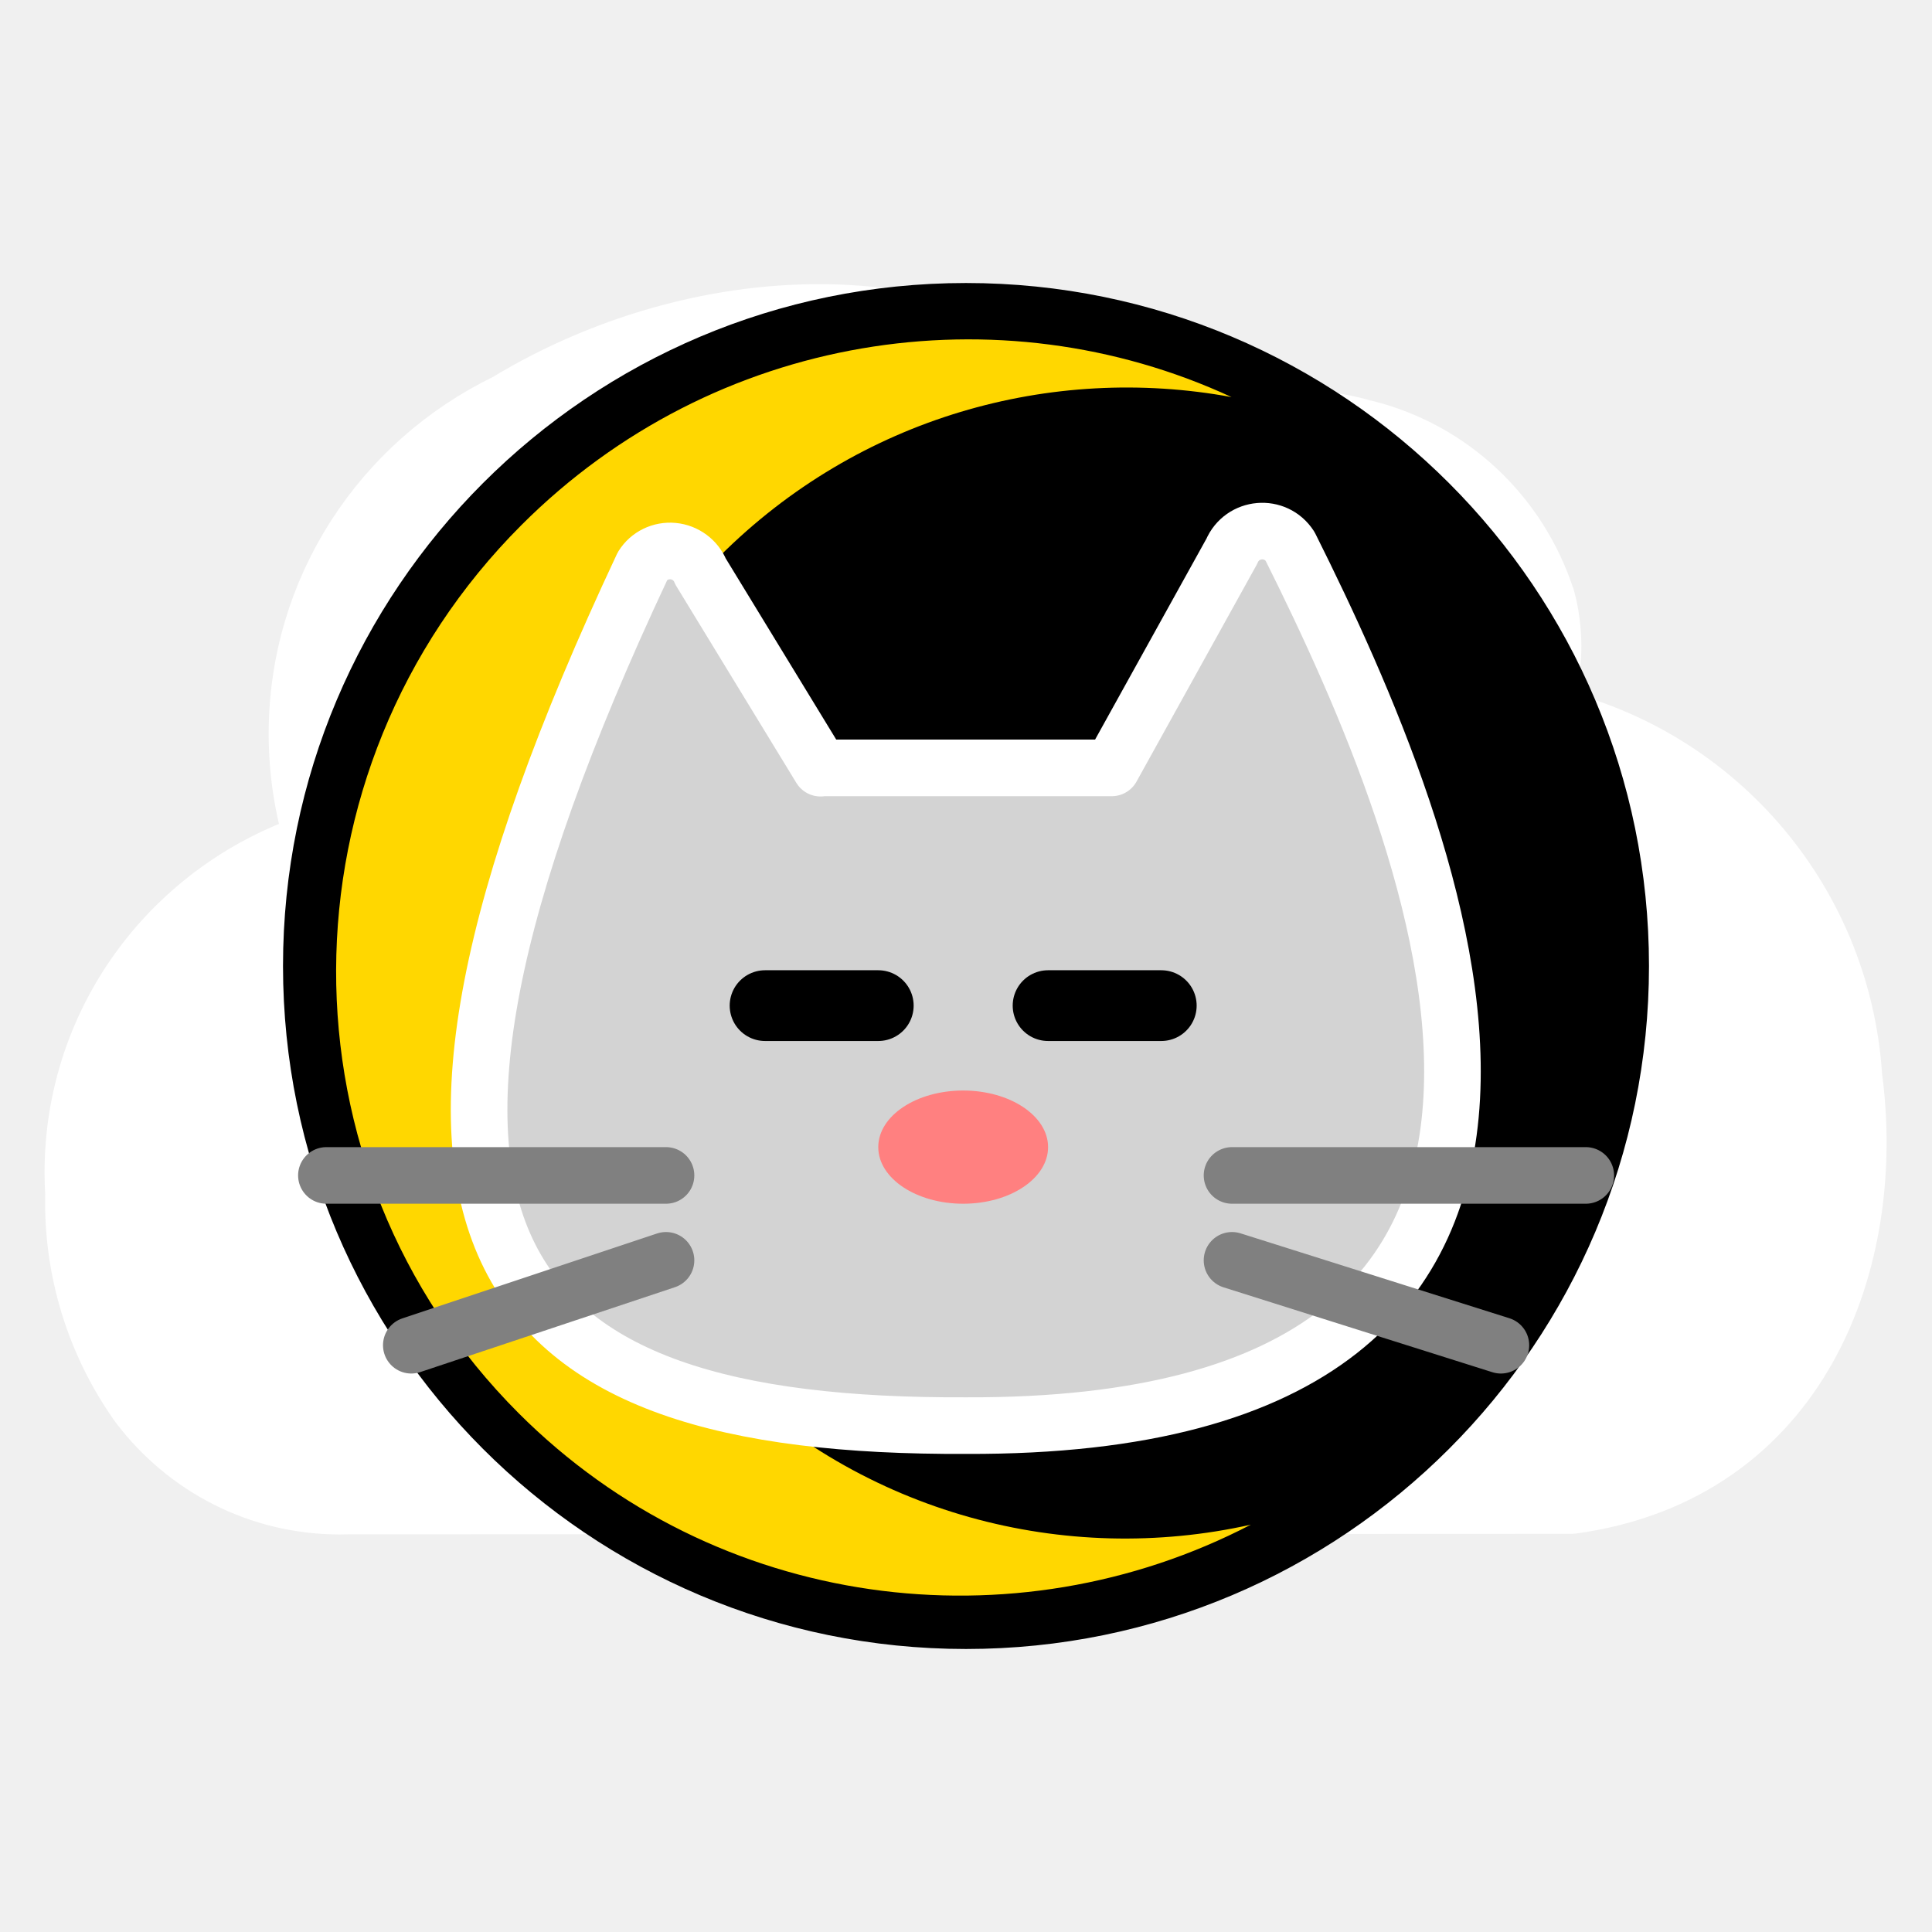
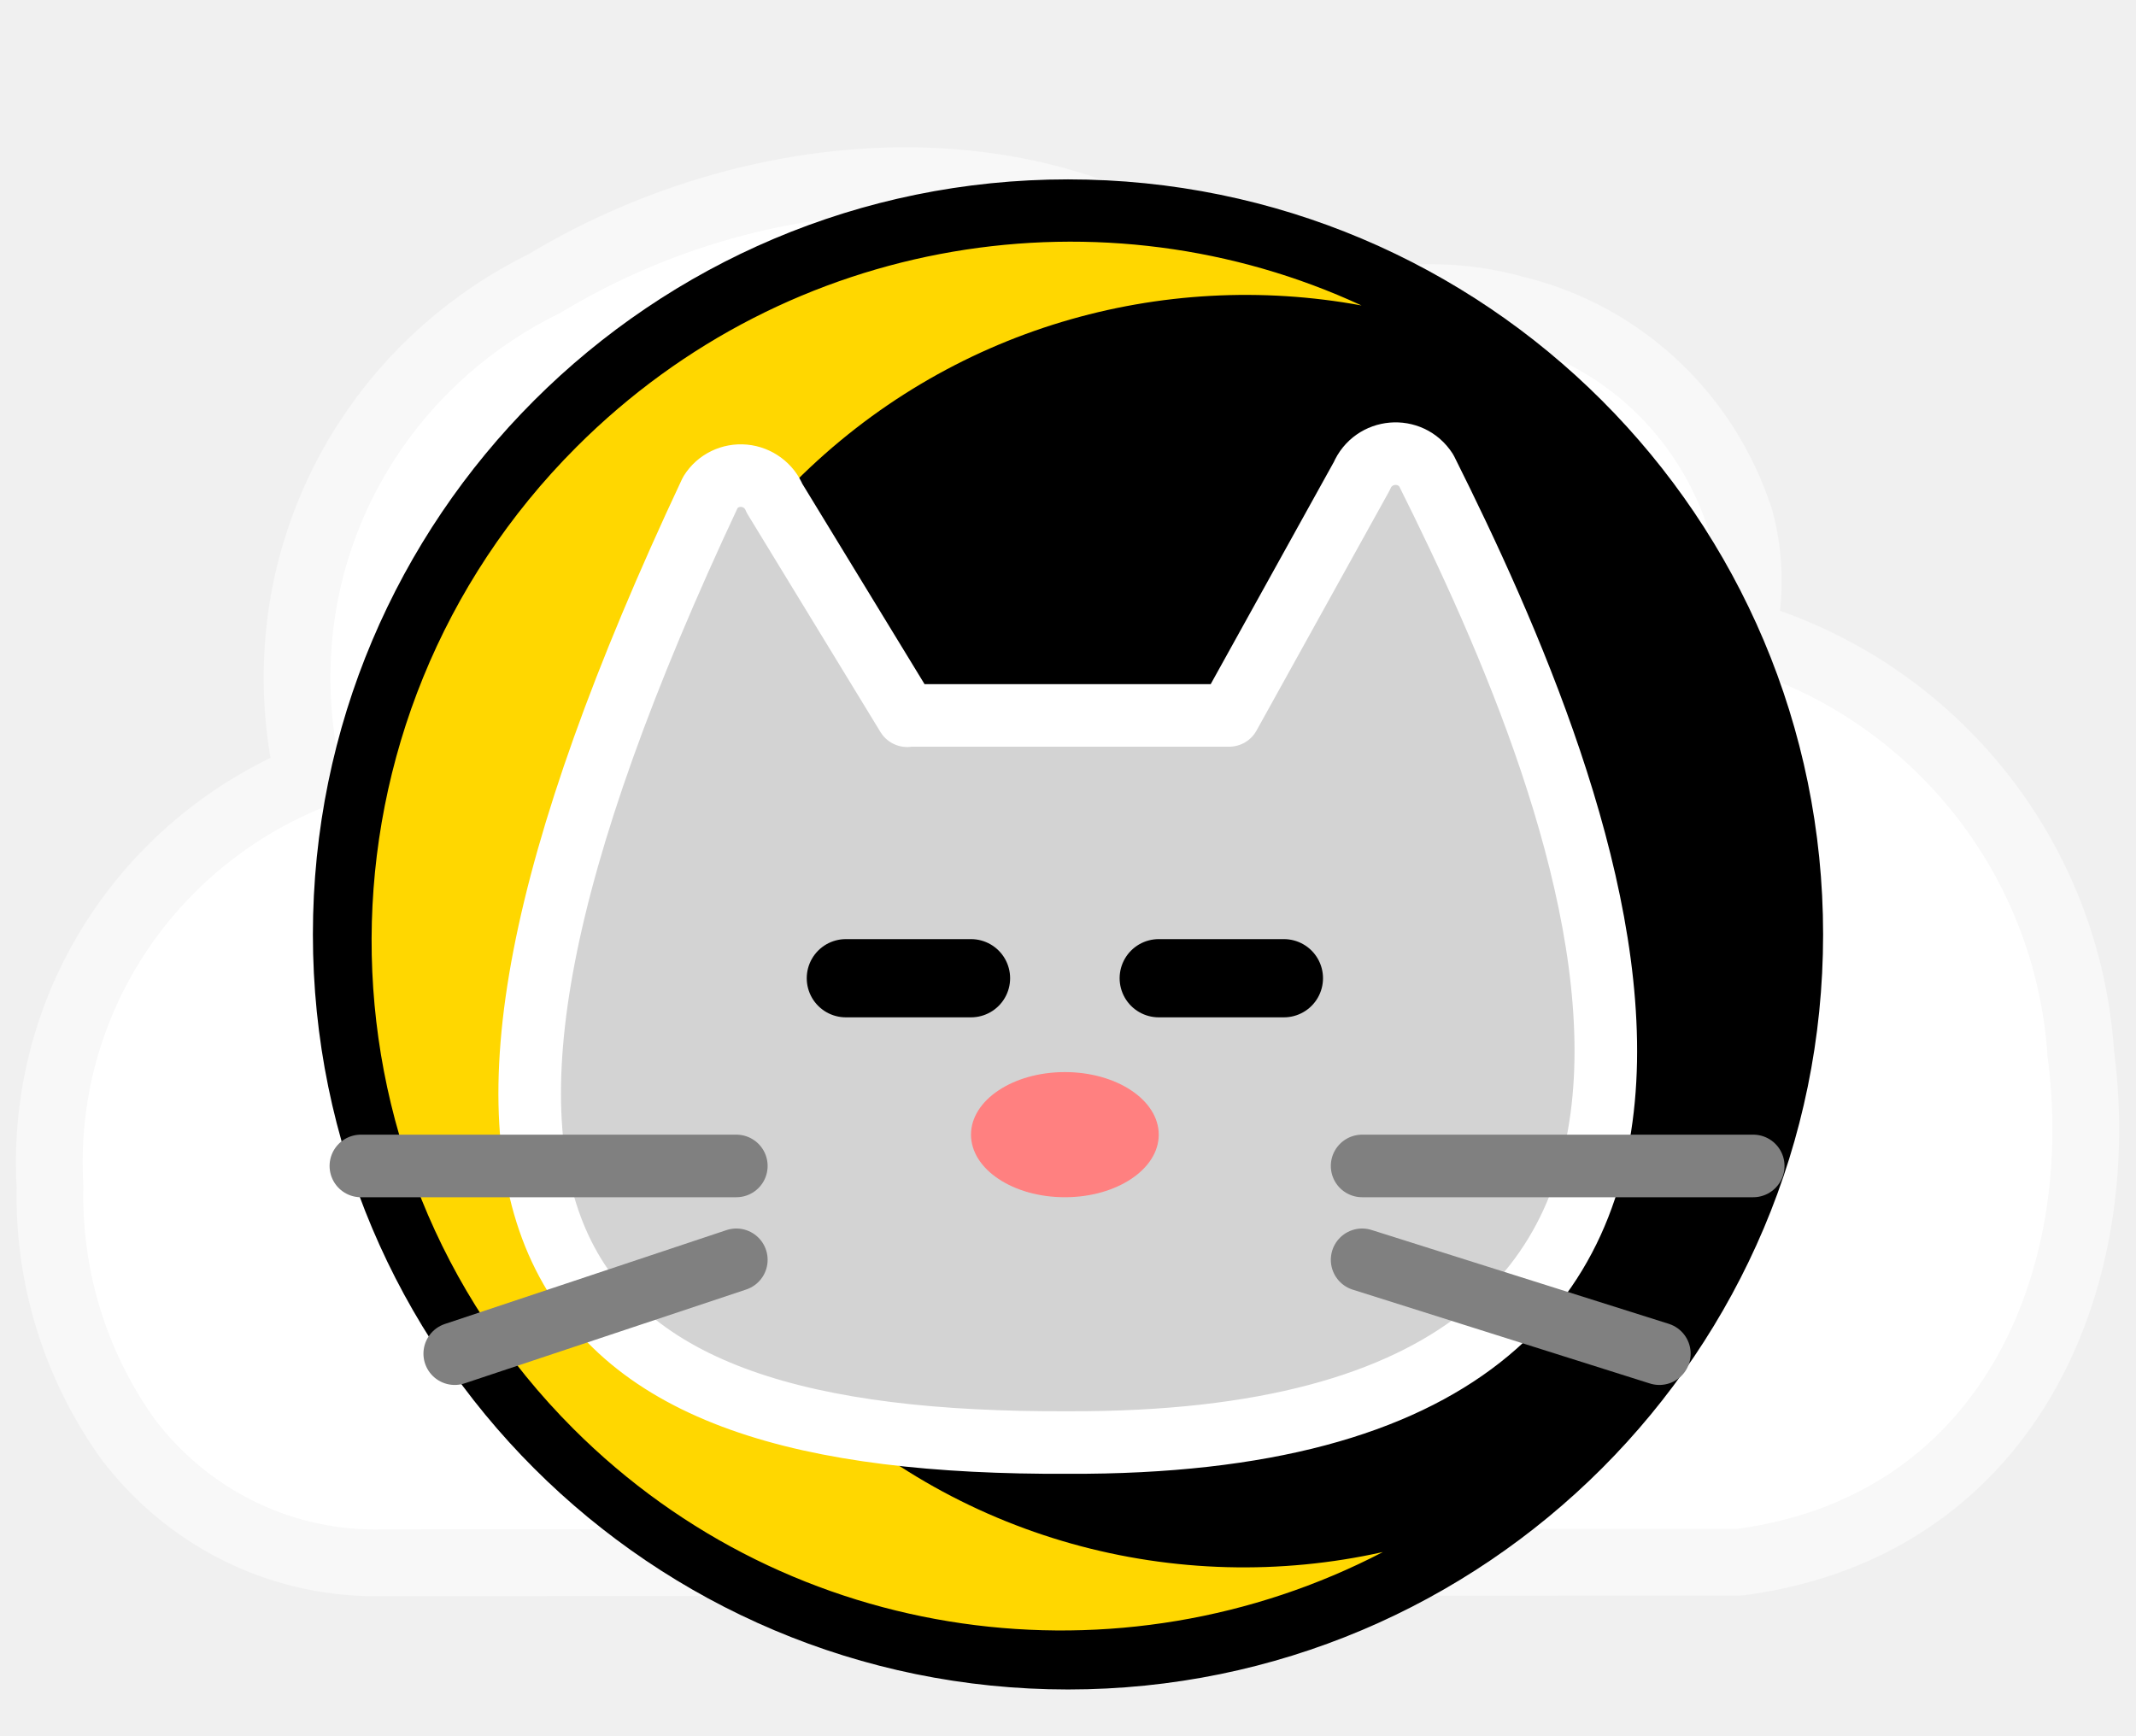
- <svg xmlns="http://www.w3.org/2000/svg" viewBox="0 0 512 512">
+ <svg xmlns="http://www.w3.org/2000/svg" viewBox="0 32 512 416">
  <defs>
    <style>
			#cloud {
				fill: white;
- 				stroke: white;
+ 				stroke: rgba(255, 255, 255, 0.5);
+ 				stroke-width: 2;
				stroke-linejoin: round;
			}

			#kitty #head {
				stroke: white;
				stroke-width: 20;
				stroke-linecap: round;
				stroke-linejoin: round;
				fill: lightgrey;
			}

			#kitty #mouth, 
			#kitty #whiskers {
				stroke-width: 20;
			}

			#kitty #whiskers {
				stroke-linecap: round;
			}

			#kitty #eyes-open {
				fill: black;
			}

			#kitty #eyes-closed {
				stroke: black;
				stroke-width: 25;
				stroke-linecap: round;
			}

			#kitty #eyes-closed {
				stroke: black;
				stroke-width: 25;
				stroke-linecap: round;
			}

			#kitty #nose {
				fill: hsl(0, 100%, 75%);
			}

			#kitty #mouth, 
			#kitty #whiskers {
				stroke: grey;
			}
		</style>
  </defs>
-   <rect width="512" height="512" fill="hsl(300, 33%, 50%)" style="display:none" />
  <g id="cloud" transform="translate(0, -15) scale(16)">
    <path d="M30.674 18.75c-0.201-2.96-2.352-5.364-5.169-5.949l-0.042-0.007c0.145-0.341 0.229-0.738 0.229-1.154 0-0.277-0.037-0.545-0.107-0.8l0.005 0.021c-0.451-1.39-1.572-2.445-2.971-2.796l-0.029-0.006c-0.35-0.104-0.753-0.164-1.17-0.164-0.882 0-1.701 0.268-2.381 0.726l0.015-0.010c-2.518-3.16-7.254-3.052-10.655-0.988-2.056 0.998-3.449 3.071-3.449 5.469 0 0.643 0.1 1.263 0.286 1.845l-0.012-0.043c-2.332 0.765-3.986 2.922-3.986 5.466 0 0.124 0.004 0.248 0.012 0.37l-0.001-0.017c-0.001 0.040-0.002 0.086-0.002 0.133 0 1.261 0.403 2.428 1.088 3.378l-0.012-0.017c0.764 1.004 1.959 1.646 3.305 1.646 0.043 0 0.086-0.001 0.129-0.002l-0.006 0 20.28-0.008c3.783-0.518 5.059-4.041 4.641-7.094z" />
  </g>
  <g transform="translate(256, 256) scale(0.75) translate(-256, -256)">
    <g id="moon" transform="scale(32) translate(-4, -4)">
      <circle fill="black" stroke="black" stroke-width="2" vector-effect="non-scaling-stroke" cx="12" cy="12" r="7.5" />
      <path fill="gold" d="M180.9 257.8c-77.9 0-141.1-63.3-141.1-141.3C39.8 68.1 64 25.5 101 0 42.1 21.6 0 78.5 0 145.4 0 230.8 68.8 300 153.6 300c68.6 0 126.7-45.3 146.4-107.7-25 39.4-69 65.5-119.1 65.5z" transform="translate(12.1, 12.05) rotate(45) scale(0.045) translate(-160, -148) translate(4, 4)" />
    </g>
  </g>
  <g id="kitty" transform="translate(256, 256) scale(0.75) translate(-256, -256)">
    <path id="head" d="M 204.6, 186.1 l -42.4 -69.5 c -1.6 -4 -5.4 -6.8 -9.7 -7.2 -4.3 -.4 -8.5, 1.6 -10.8, 5.3 -112.2, 238.9 -53.9, 304.5, 114.4, 303.7, 252.7, 1, 166.6 -206.3, 114.4 -310.7 -5.1-7.9 -16.9-6.9 -20.6, 1.8 l -42.4, 76.5 h -102.9 Z" />
    <g id="eyes" style="display:none">
      <ellipse cx="205" cy="270" rx="20" ry="30" />
      <ellipse cx="305" cy="270" rx="20" ry="30" />
    </g>
    <g id="eyes-closed">
      <line x1="185" y1="270" x2="225" y2="270" />
      <line x1="285" y1="270" x2="325" y2="270" />
    </g>
    <g id="mouth" style="display:none">
      <line x1="255" y1="315" x2="255" y2="365" />
      <line x1="215" y1="370" x2="255" y2="365" />
      <line x1="255" y1="365" x2="295" y2="370" />
    </g>
    <g id="nose">
      <ellipse cx="255" cy="320" rx="30" ry="20" />
    </g>
    <g id="whiskers">
      <line x1="30" y1="330" x2="150" y2="330" />
      <line x1="60" y1="390" x2="150" y2="360" />
      <line x1="475" y1="330" x2="350" y2="330" />
      <line x1="445" y1="390" x2="350" y2="360" />
    </g>
  </g>
</svg>
